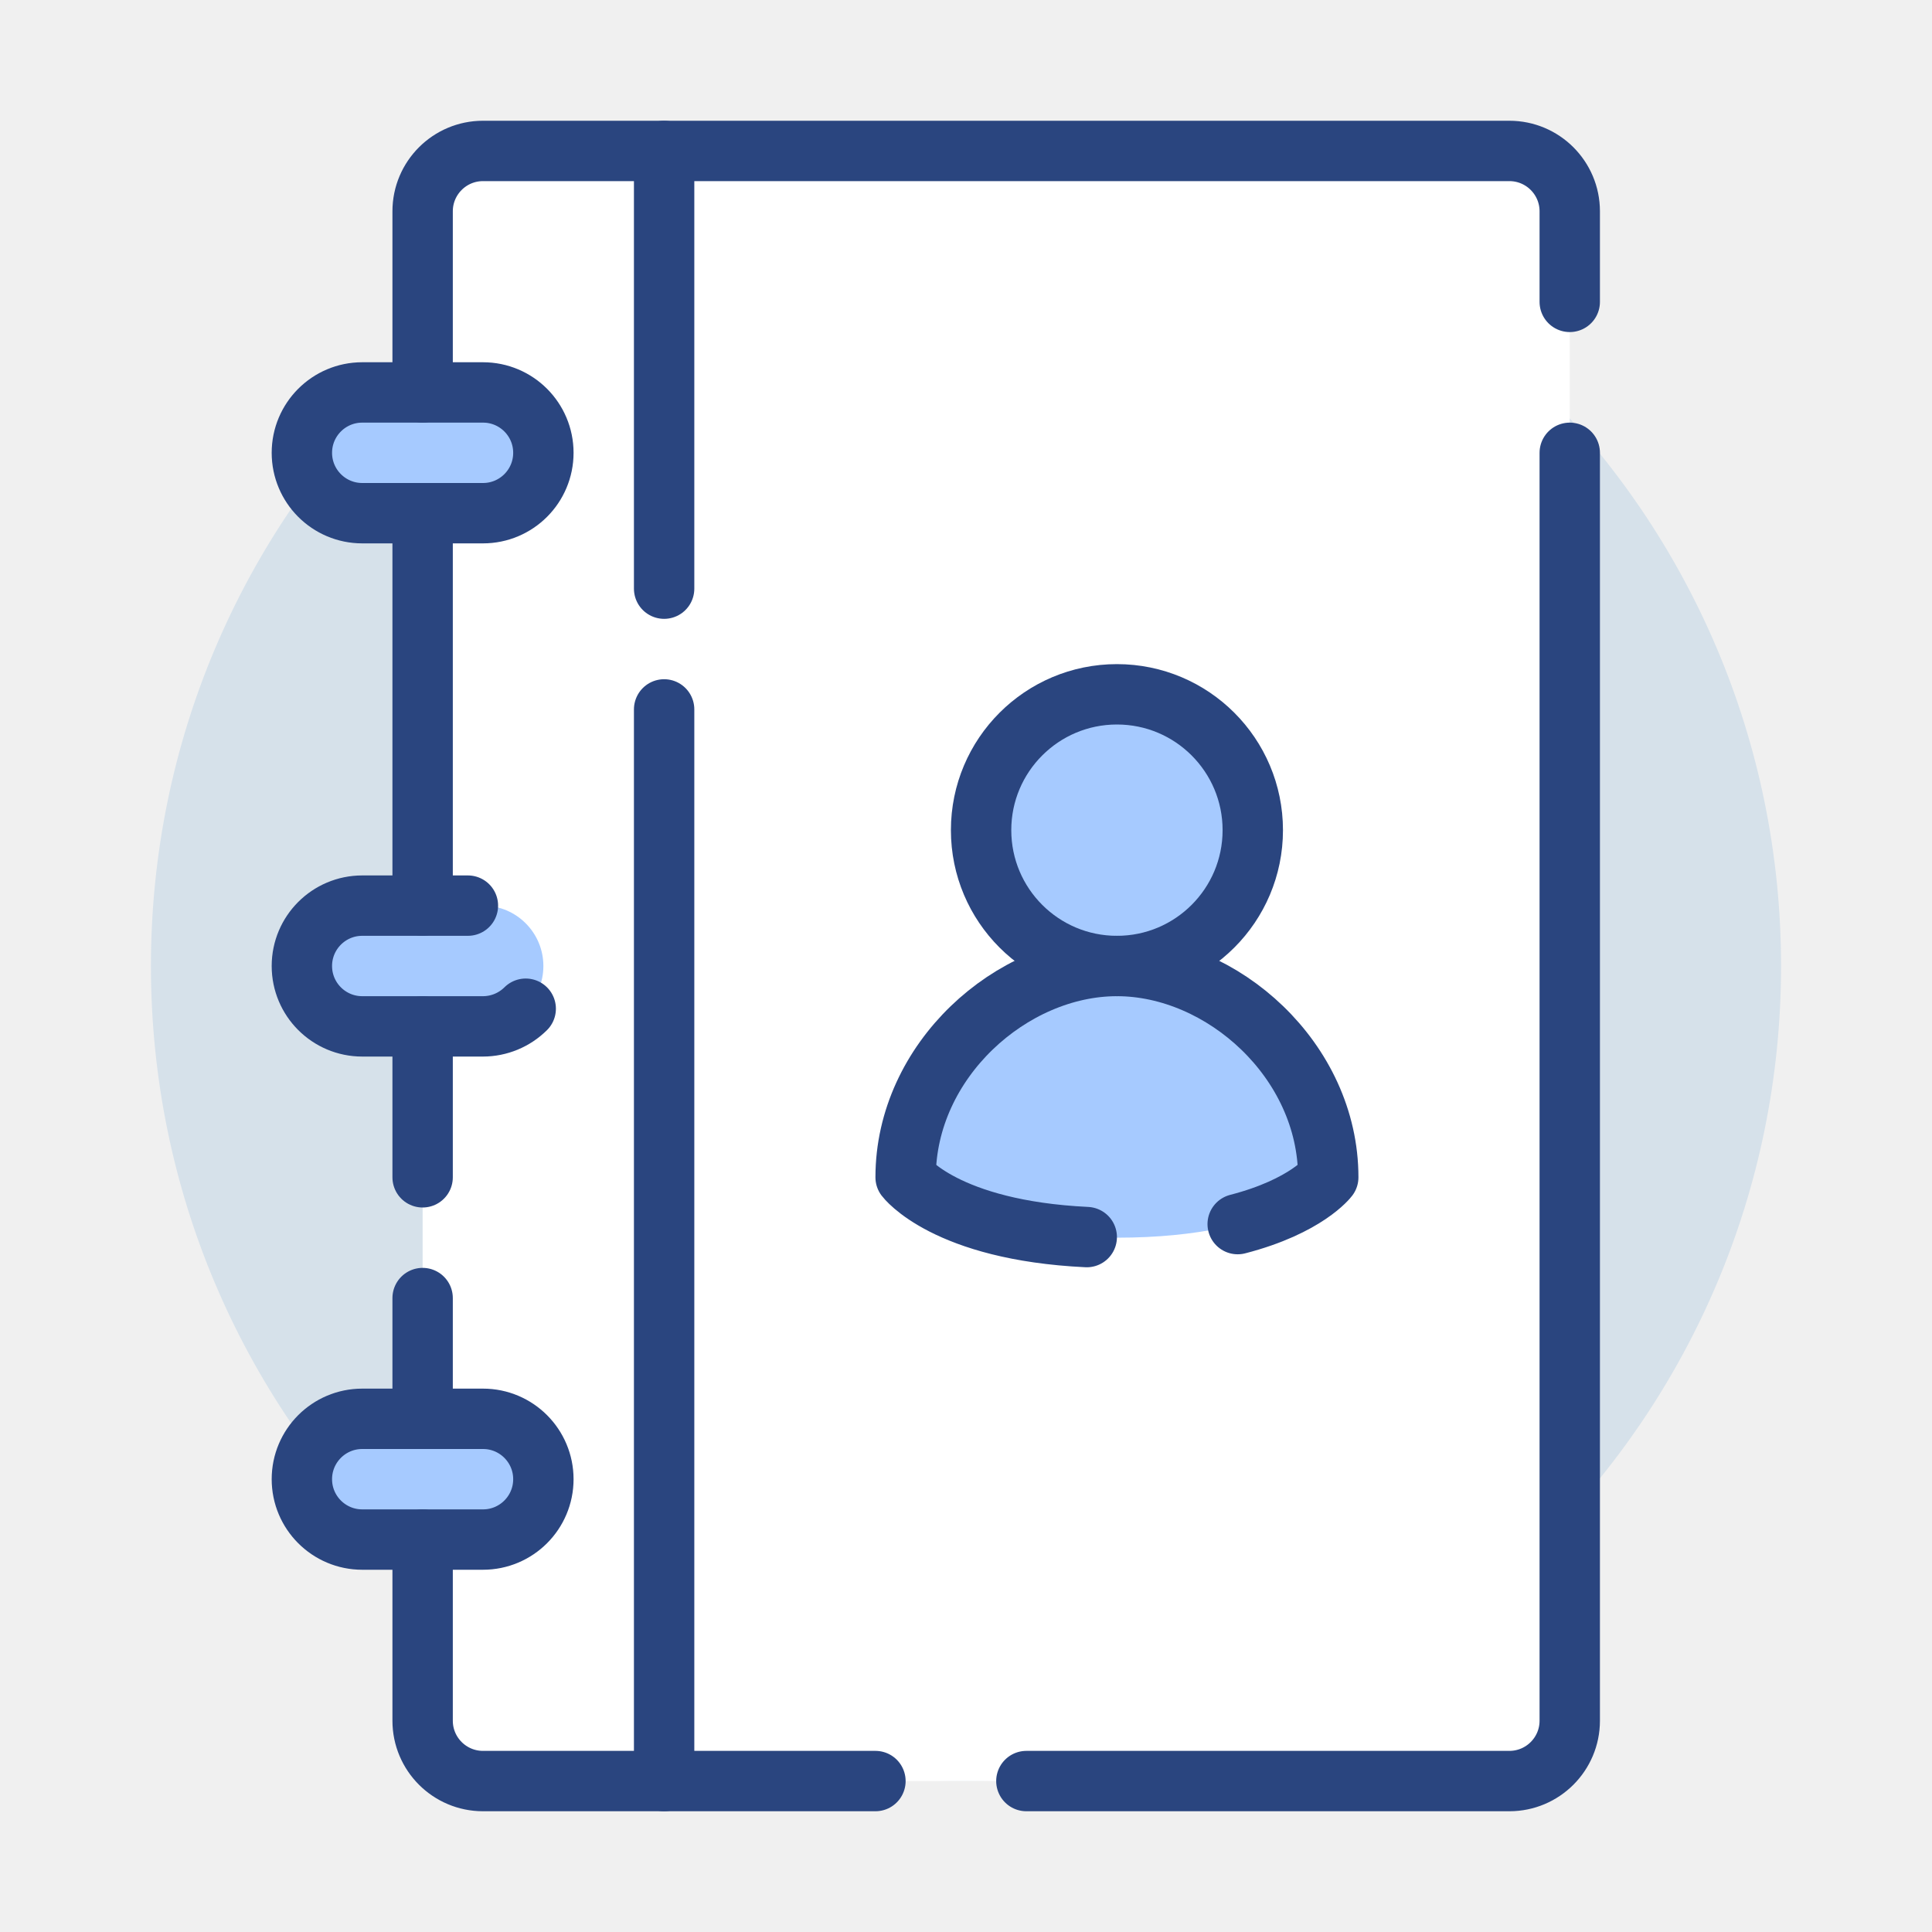
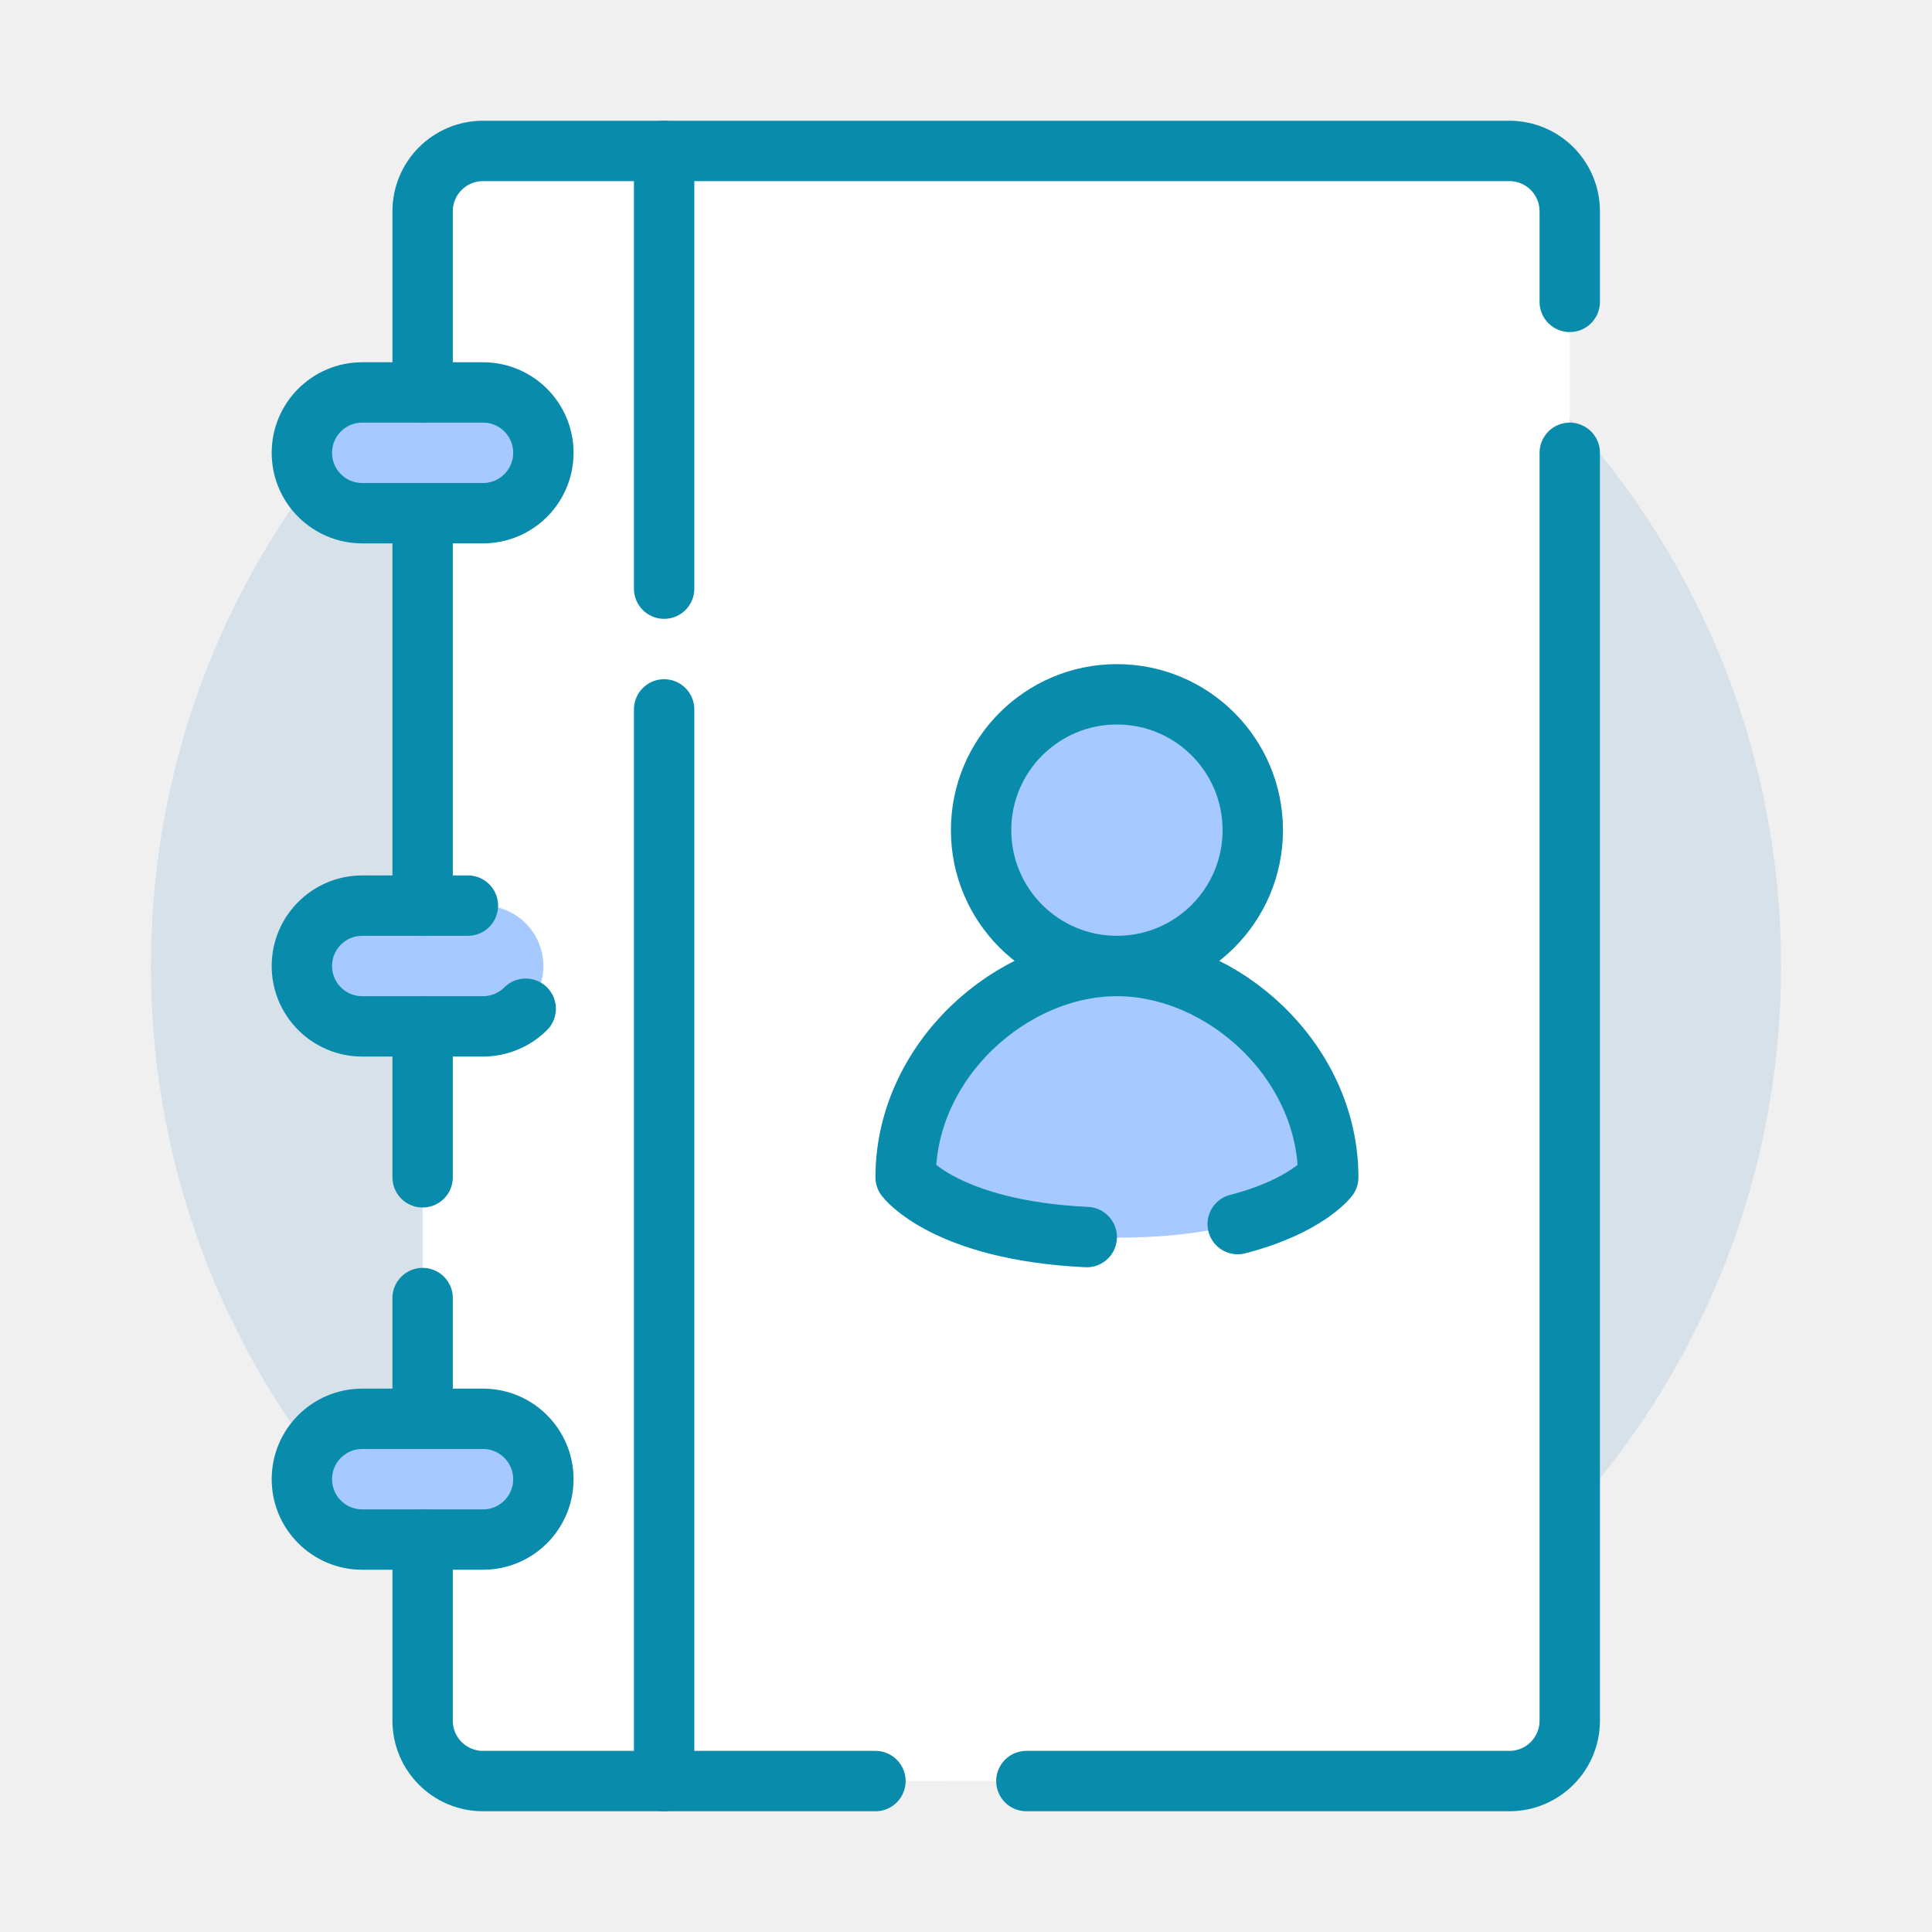
<svg xmlns="http://www.w3.org/2000/svg" viewBox="0 0 128 128">
  <defs>
-     <style>.Graphic-Style-6{fill:#d6e1ea;}.Graphic-Style-5{fill:#fff;}.Graphic-Style-3{fill:#a6caff;}.cls-1{fill:none;stroke:#2a457f;stroke-linecap:round;stroke-linejoin:round;stroke-width:4px;}</style>
+     <style>.Graphic-Style-6{fill:#d6e1ea;}.Graphic-Style-5{fill:#fff;}.Graphic-Style-3{fill:#a6caff;}.cls-1{fill:none;stroke:rgb(9, 139, 172);stroke-linecap:round;stroke-linejoin:round;stroke-width:4px;}</style>
  </defs>
  <g id="circles">
    <circle class="Graphic-Style-6" cx="64" cy="64" r="54" />
  </g>
  <g id="icons">
    <rect class="Graphic-Style-5" x="28" y="10" width="76" height="108" rx="4" ry="4" />
    <rect class="Graphic-Style-3" x="20" y="26" width="16" height="8" rx="4" ry="4" />
    <rect class="Graphic-Style-3" x="20" y="94" width="16" height="8" rx="4" ry="4" />
    <rect class="Graphic-Style-3" x="20" y="60" width="16" height="8" rx="4" ry="4" />
    <line class="cls-1" x1="28" y1="78" x2="28" y2="68" />
    <line class="cls-1" x1="28" y1="94" x2="28" y2="86" />
    <path class="cls-1" d="M28,102v12a4,4,0,0,0,4,4H58" />
    <path class="cls-1" d="M104,30v84a4,4,0,0,1-4,4H68" />
    <path class="cls-1" d="M28,26V14a4,4,0,0,1,4-4h68a4,4,0,0,1,4,4v6" />
    <line class="cls-1" x1="28" y1="60" x2="28" y2="34" />
    <rect class="cls-1" x="20" y="26" width="16" height="8" rx="4" ry="4" />
    <rect class="cls-1" x="20" y="94" width="16" height="8" rx="4" ry="4" />
    <path class="cls-1" d="M34.83,66.83A4.025,4.025,0,0,1,32,68H24a4,4,0,1,1,0-8h7" />
    <line class="cls-1" x1="44" y1="118" x2="44" y2="47" />
    <line class="cls-1" x1="44" y1="39" x2="44" y2="10" />
    <circle class="Graphic-Style-3" cx="74" cy="55" r="9" />
    <path class="Graphic-Style-3" d="M60,78c0-7.732,7-14,14-14s14,6.268,14,14c0,0-3,4-14,4S60,78,60,78Z" />
    <circle class="cls-1" cx="74" cy="55" r="9" />
    <path class="cls-1" d="M82,81.1c4.56-1.18,6-3.1,6-3.1,0-7.73-7-14-14-14S60,70.27,60,78c0,0,2.63,3.51,12,3.96" />
  </g>
</svg>
